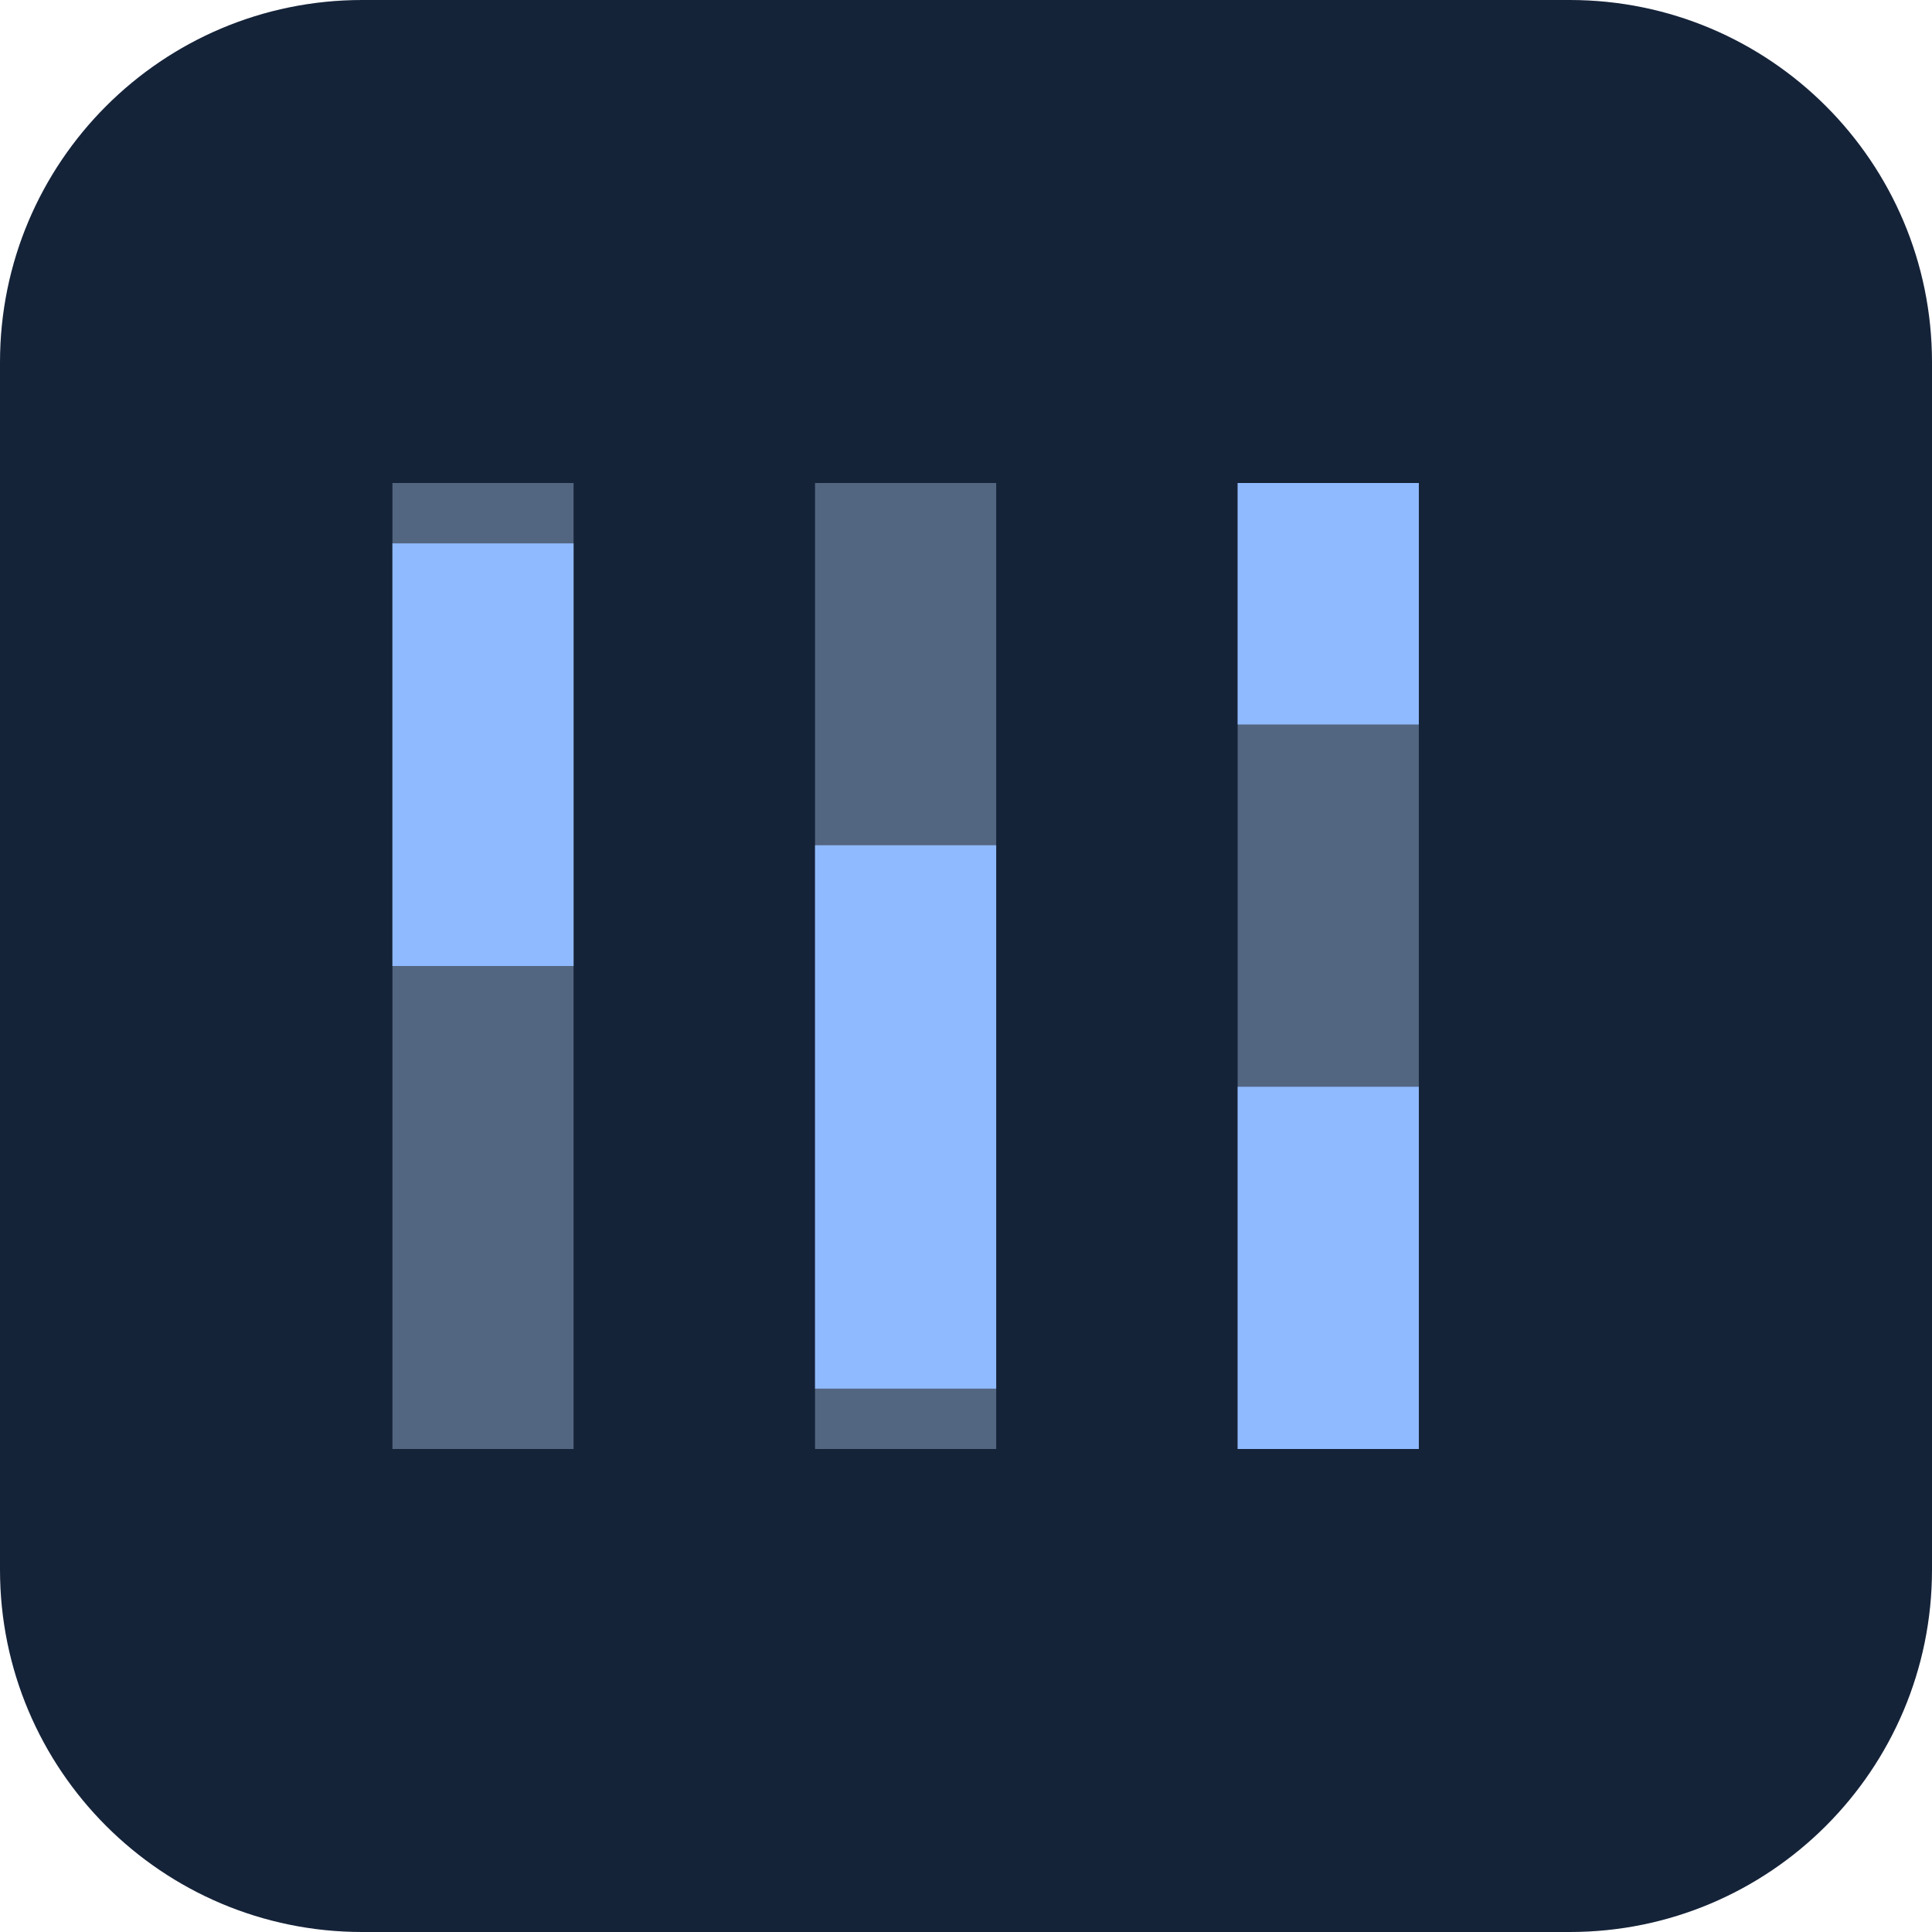
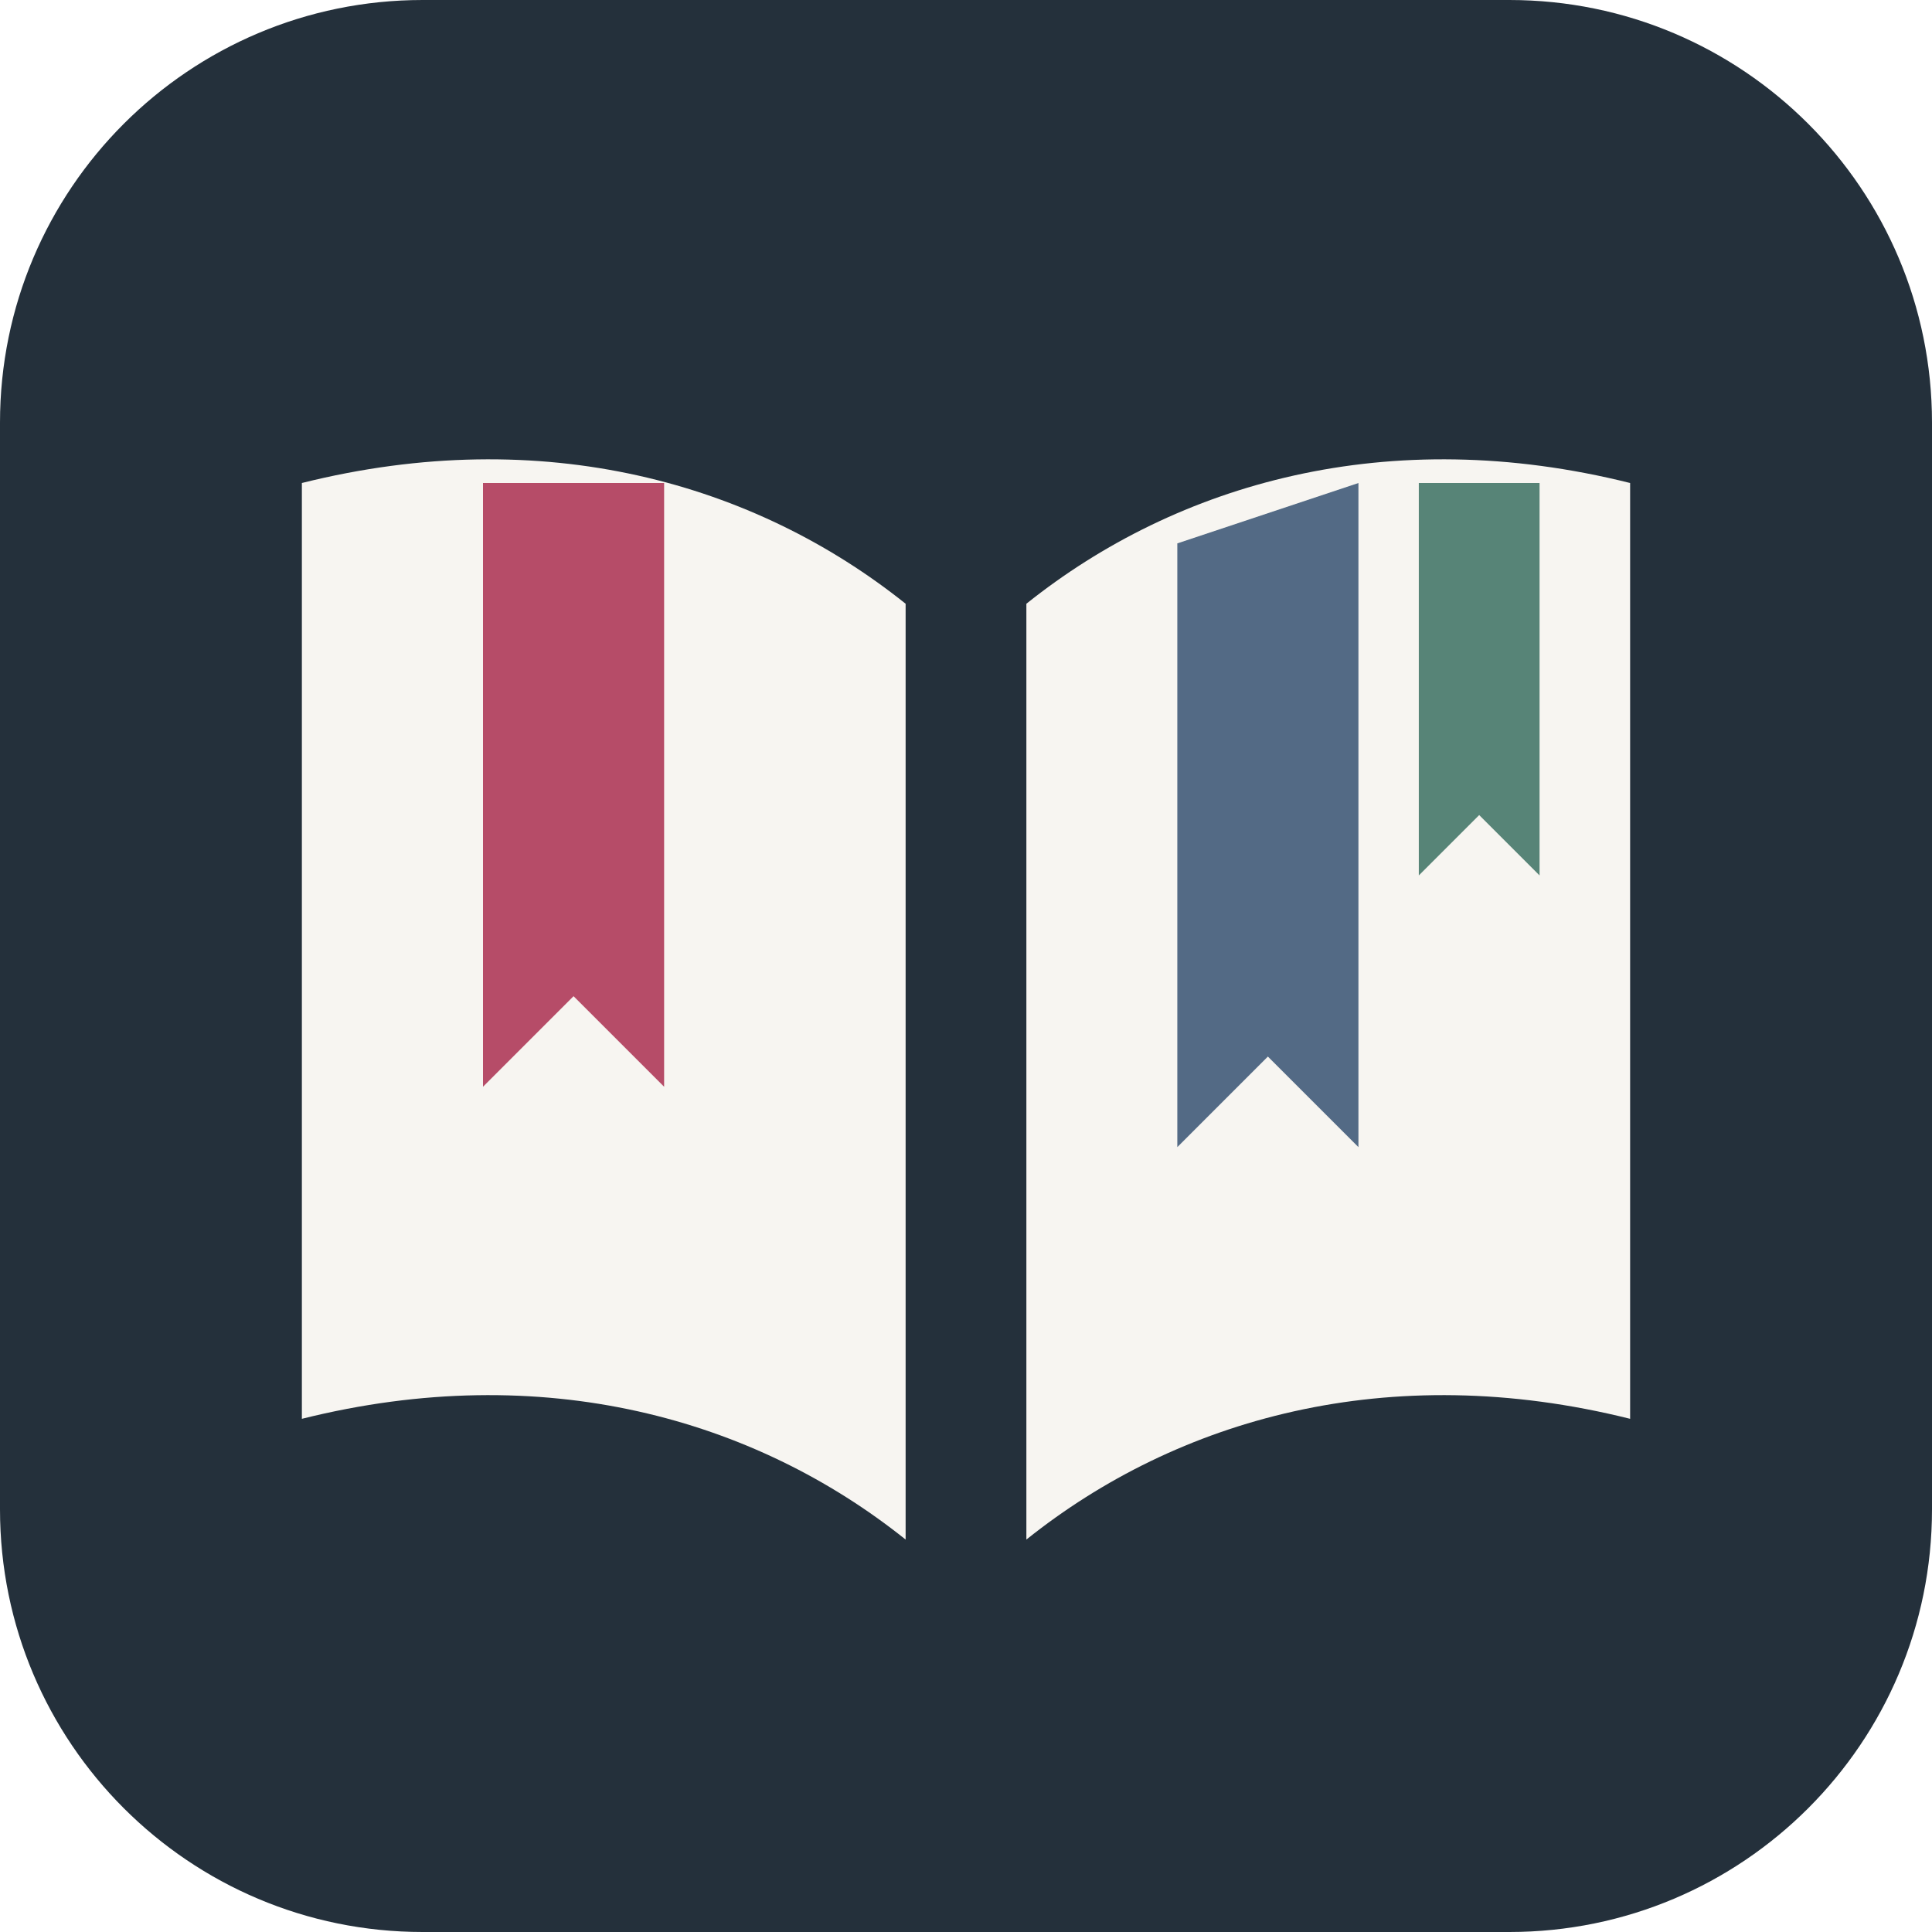
- <svg xmlns="http://www.w3.org/2000/svg" viewBox="0 0 32 32">
-   <rect width="32" height="32" rx="6" fill="#152339" />
-   <path d="M8 8v16M15 8v16M22 8v16" stroke="#536681" stroke-width="3" />
-   <path d="M8 9v7M15 14v9M22 8v4M22 18v6" stroke="#90baff" stroke-width="3" />
+ <svg xmlns="http://www.w3.org/2000/svg" width="64" height="64" viewBox="0 0 64 64">
+   <rect width="64" height="64" rx="14" fill="#24303b" />
+   <path d="M10 16c8-2 15 0 20 4v31c-5-4-12-6-20-4V16Zm24 4c5-4 12-6 20-4v31c-8-2-15 0-20 4V20Z" fill="#f7f5f1" />
+   <path d="M16 16v20l3-3 3 3V16Z" fill="#b64c68" />
+   <path d="M39 18v20l3-3 3 3V16Z" fill="#536a85" />
+   <path d="M47 16v13l2-2 2 2V16Z" fill="#578477" />
</svg>
